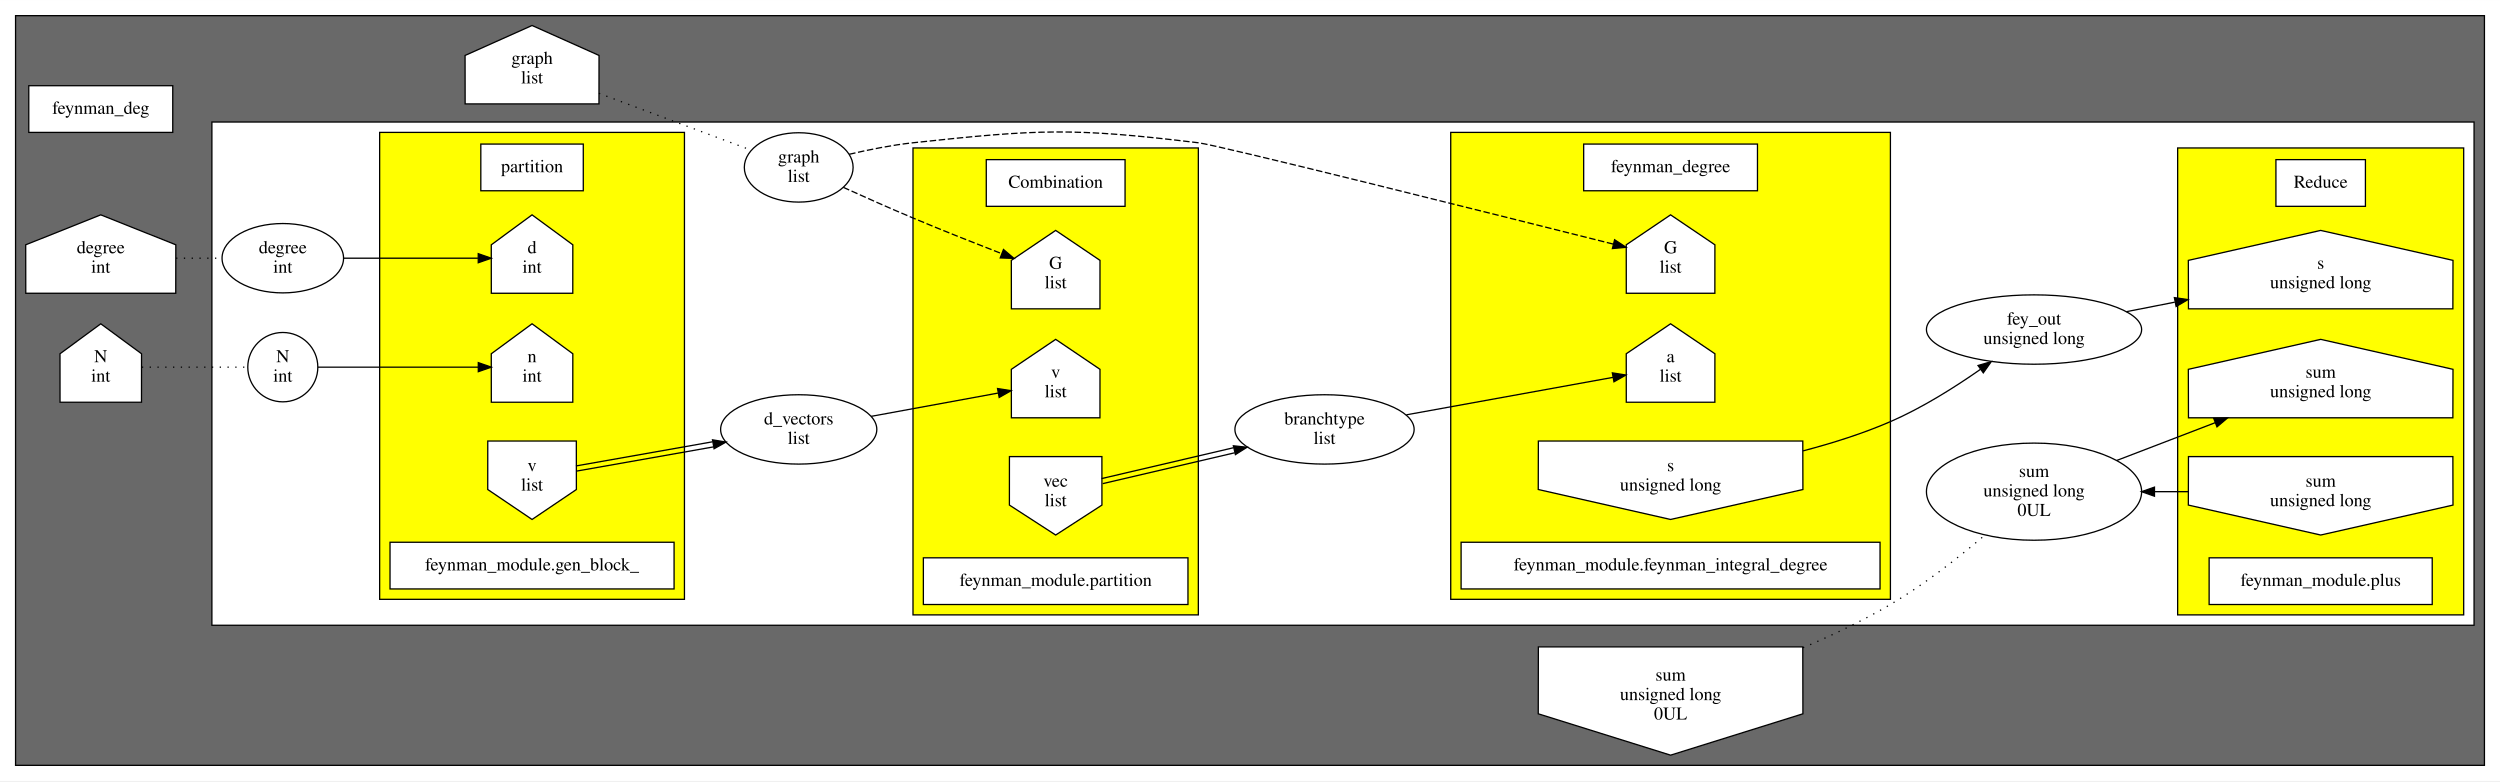
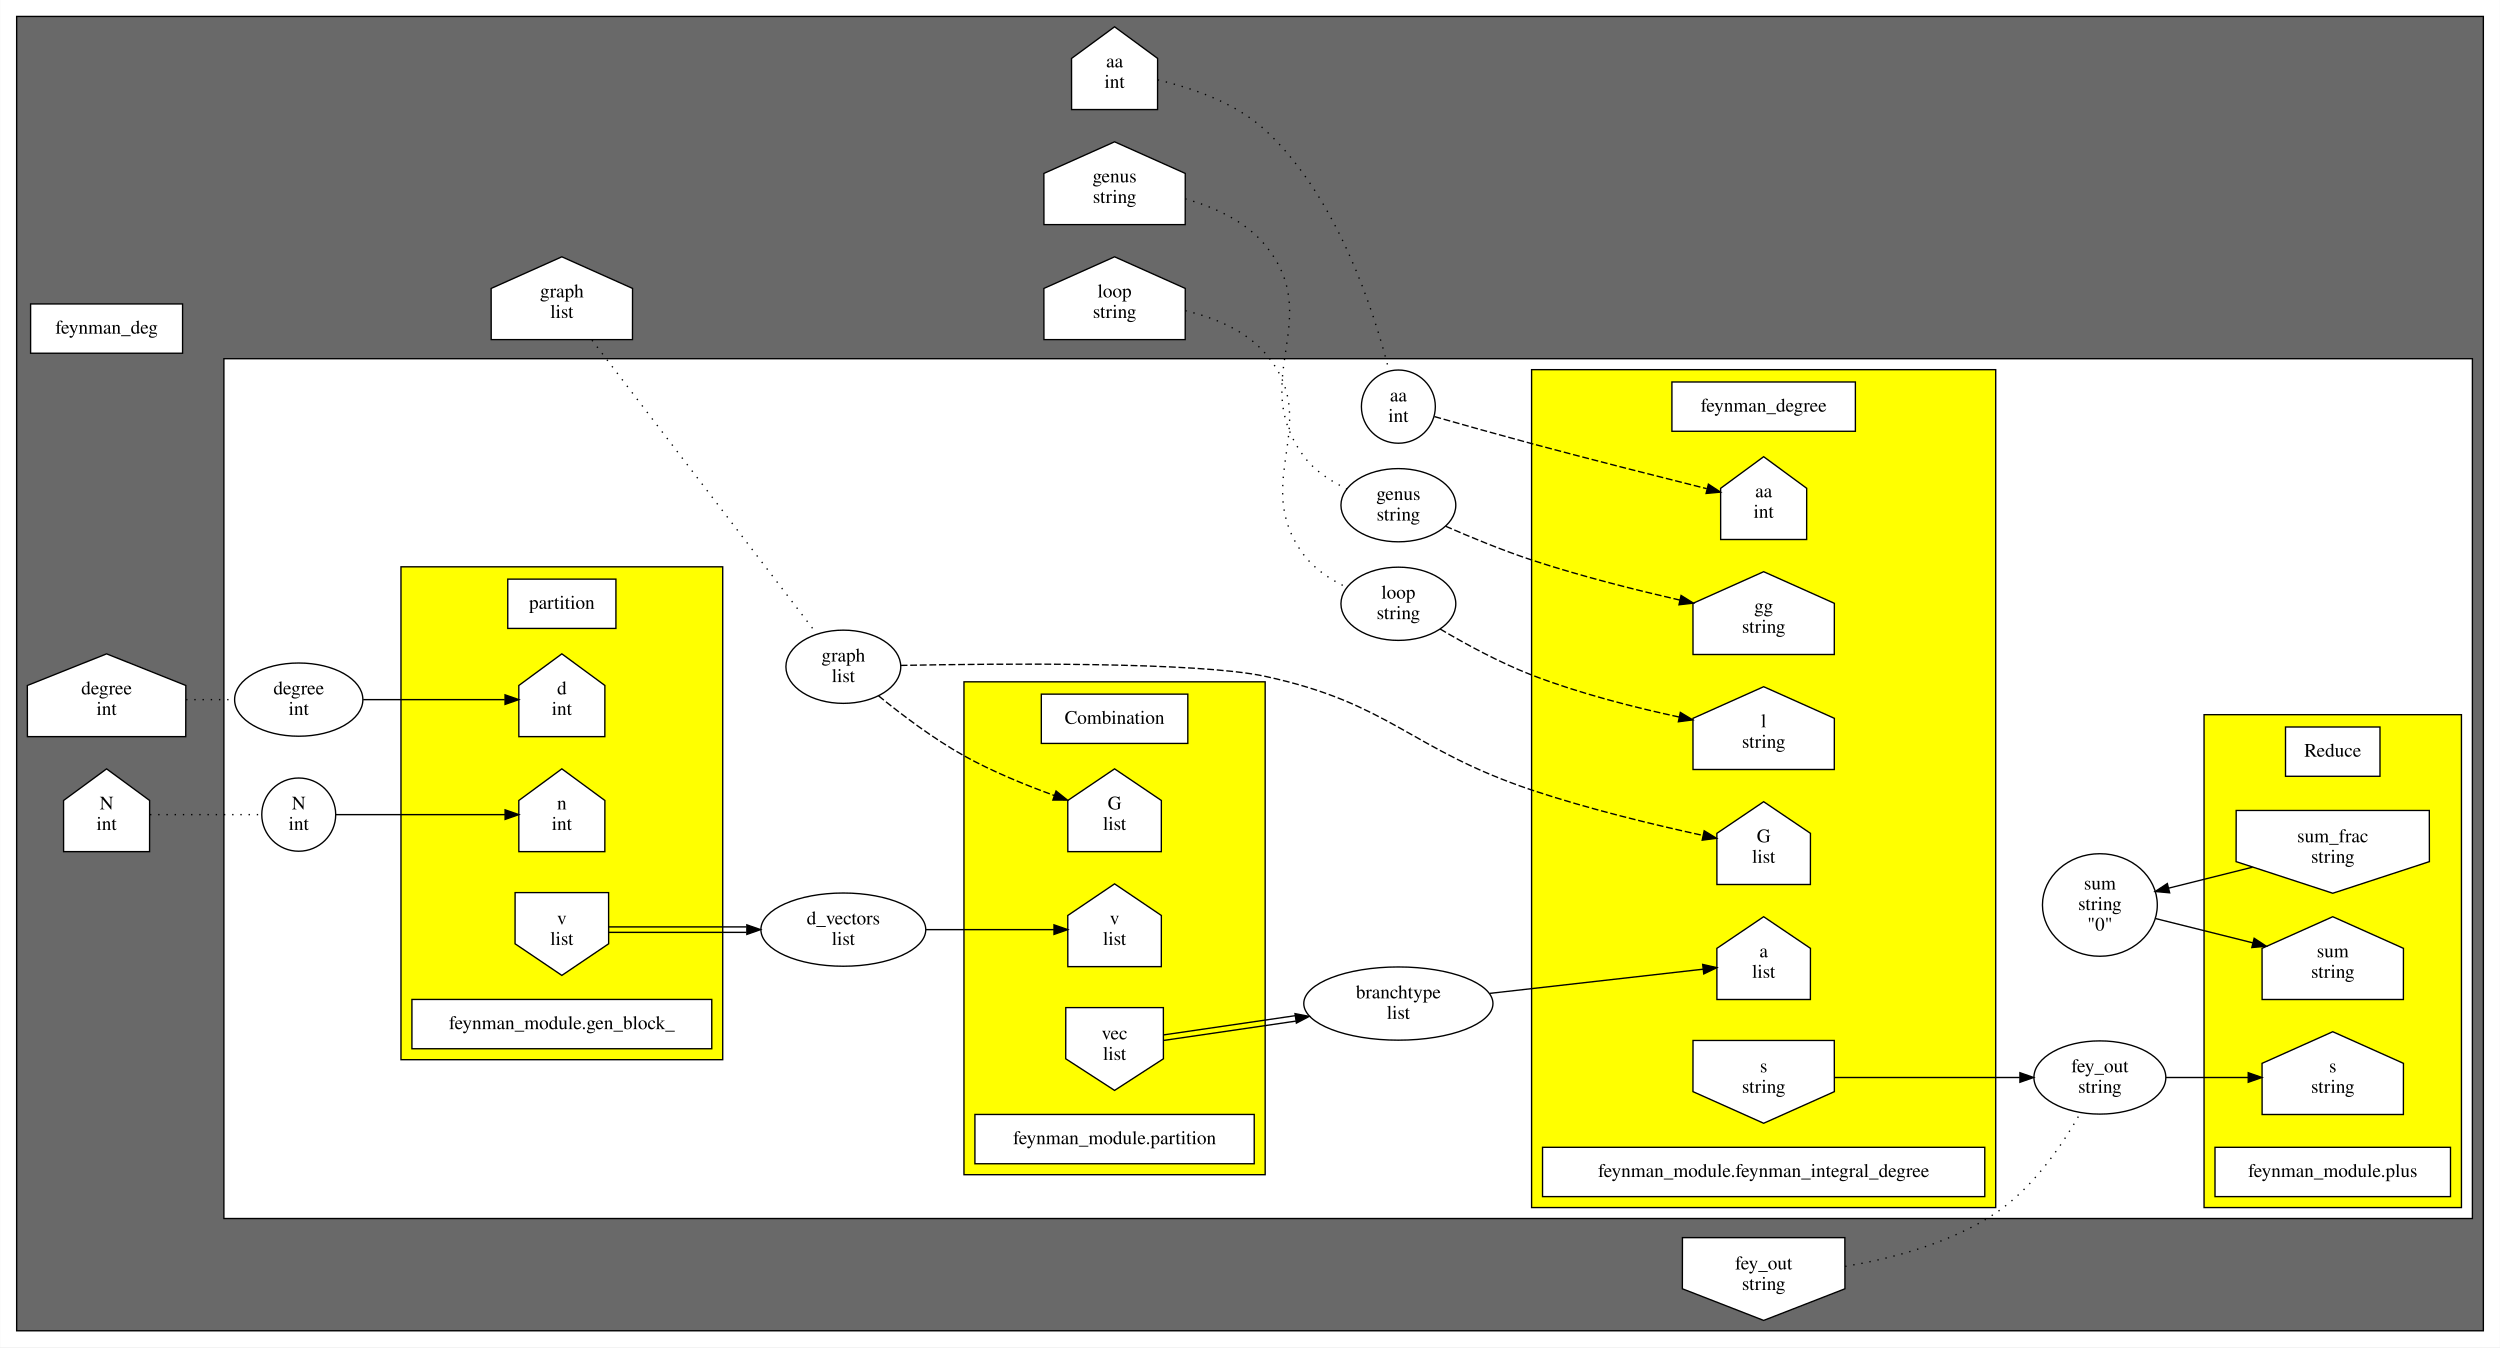
- <svg xmlns="http://www.w3.org/2000/svg" width="1927pt" height="602pt" viewBox="0.00 0.00 1927.50 602.00">
-   <g id="graph0" class="graph" transform="scale(1 1) rotate(0) translate(4 598)">
-     <polygon fill="white" stroke="transparent" points="-4,4 -4,-598 1923.5,-598 1923.5,4 -4,4" />
+ <svg xmlns="http://www.w3.org/2000/svg" width="1826pt" height="984pt" viewBox="0.00 0.00 1825.68 984.00">
+   <g id="graph0" class="graph" transform="scale(1 1) rotate(0) translate(4 980)">
+     <polygon fill="white" stroke="transparent" points="-4,4 -4,-980 1821.68,-980 1821.68,4 -4,4" />
    <g id="clust1" class="cluster">
-       <polygon fill="dimgray" stroke="black" points="8,-8 8,-586 1911.5,-586 1911.5,-8 8,-8" />
+       <polygon fill="dimgray" stroke="black" points="8,-8 8,-968 1809.68,-968 1809.68,-8 8,-8" />
    </g>
    <g id="clust2" class="cluster">
-       <polygon fill="white" stroke="black" points="159.37,-116 159.37,-504 1903.5,-504 1903.5,-116 159.37,-116" />
+       <polygon fill="white" stroke="black" points="159.37,-90 159.37,-718 1801.68,-718 1801.68,-90 159.37,-90" />
    </g>
    <g id="clust3" class="cluster">
-       <polygon fill="yellow" stroke="black" points="1674.97,-124 1674.97,-484 1895.5,-484 1895.5,-124 1674.97,-124" />
+       <polygon fill="yellow" stroke="black" points="1605.68,-98 1605.68,-458 1793.68,-458 1793.68,-98 1605.68,-98" />
    </g>
    <g id="clust4" class="cluster">
-       <polygon fill="yellow" stroke="black" points="1114.51,-136 1114.51,-496 1453.51,-496 1453.51,-136 1114.51,-136" />
+       <polygon fill="yellow" stroke="black" points="1114.51,-98 1114.51,-710 1453.51,-710 1453.51,-98 1114.51,-98" />
    </g>
    <g id="clust5" class="cluster">
-       <polygon fill="yellow" stroke="black" points="699.92,-124 699.92,-484 919.92,-484 919.92,-124 699.92,-124" />
+       <polygon fill="yellow" stroke="black" points="699.92,-122 699.92,-482 919.92,-482 919.92,-122 699.92,-122" />
    </g>
    <g id="clust6" class="cluster">
-       <polygon fill="yellow" stroke="black" points="288.71,-136 288.71,-496 523.71,-496 523.71,-136 288.71,-136" />
+       <polygon fill="yellow" stroke="black" points="288.71,-206 288.71,-566 523.71,-566 523.71,-206 288.71,-206" />
    </g>
    <g id="node1" class="node">
-       <polygon fill="white" stroke="black" points="18.19,-496 18.19,-532 129.19,-532 129.19,-496 18.19,-496" />
-       <text text-anchor="middle" x="73.69" y="-510.3" font-family="Times,serif" font-size="14.00">feynman_deg</text>
+       <polygon fill="white" stroke="black" points="18.19,-722 18.19,-758 129.19,-758 129.19,-722 18.19,-722" />
+       <text text-anchor="middle" x="73.69" y="-736.3" font-family="Times,serif" font-size="14.00">feynman_deg</text>
    </g>
    <g id="node2" class="node">
-       <polygon fill="white" stroke="black" points="131.56,-409.33 73.69,-432.43 15.81,-409.33 15.87,-371.96 131.5,-371.96 131.56,-409.33" />
-       <text text-anchor="middle" x="73.69" y="-402.8" font-family="Times,serif" font-size="14.00">degree</text>
-       <text text-anchor="middle" x="73.69" y="-387.8" font-family="Times,serif" font-size="14.00">int</text>
+       <polygon fill="white" stroke="black" points="131.56,-479.33 73.69,-502.43 15.81,-479.33 15.87,-441.96 131.5,-441.96 131.56,-479.33" />
+       <text text-anchor="middle" x="73.69" y="-472.8" font-family="Times,serif" font-size="14.00">degree</text>
+       <text text-anchor="middle" x="73.69" y="-457.8" font-family="Times,serif" font-size="14.00">int</text>
+     </g>
+     <g id="node9" class="node">
+       <ellipse fill="white" stroke="black" cx="214.04" cy="-469" rx="46.84" ry="26.74" />
+       <text text-anchor="middle" x="214.04" y="-472.8" font-family="Times,serif" font-size="14.00">degree</text>
+       <text text-anchor="middle" x="214.04" y="-457.8" font-family="Times,serif" font-size="14.00">int</text>
+     </g>
+     <g id="edge16" class="edge">
+       <path fill="none" stroke="black" stroke-dasharray="1,5" d="M131.76,-469C143.52,-469 155.76,-469 167.07,-469" />
+     </g>
+     <g id="node3" class="node">
+       <polygon fill="white" stroke="black" points="105.12,-395.33 73.69,-418.43 42.26,-395.33 42.29,-357.96 105.09,-357.96 105.12,-395.33" />
+       <text text-anchor="middle" x="73.69" y="-388.8" font-family="Times,serif" font-size="14.00">N</text>
+       <text text-anchor="middle" x="73.69" y="-373.8" font-family="Times,serif" font-size="14.00">int</text>
+     </g>
+     <g id="node10" class="node">
+       <ellipse fill="white" stroke="black" cx="214.04" cy="-385" rx="27" ry="26.74" />
+       <text text-anchor="middle" x="214.04" y="-388.8" font-family="Times,serif" font-size="14.00">N</text>
+       <text text-anchor="middle" x="214.04" y="-373.8" font-family="Times,serif" font-size="14.00">int</text>
+     </g>
+     <g id="edge17" class="edge">
+       <path fill="none" stroke="black" stroke-dasharray="1,5" d="M105.39,-385C129.75,-385 163.45,-385 186.62,-385" />
+     </g>
+     <g id="node4" class="node">
+       <polygon fill="white" stroke="black" points="457.85,-769.33 406.21,-792.43 354.57,-769.33 354.62,-731.96 457.8,-731.96 457.85,-769.33" />
+       <text text-anchor="middle" x="406.21" y="-762.8" font-family="Times,serif" font-size="14.00">graph</text>
+       <text text-anchor="middle" x="406.21" y="-747.8" font-family="Times,serif" font-size="14.00">list</text>
+     </g>
+     <g id="node16" class="node">
+       <ellipse fill="white" stroke="black" cx="611.81" cy="-493" rx="41.94" ry="26.74" />
+       <text text-anchor="middle" x="611.81" y="-496.8" font-family="Times,serif" font-size="14.00">graph</text>
+       <text text-anchor="middle" x="611.81" y="-481.8" font-family="Times,serif" font-size="14.00">list</text>
+     </g>
+     <g id="edge18" class="edge">
+       <path fill="none" stroke="black" stroke-dasharray="1,5" d="M428.23,-731.54C468.16,-679.37 554.37,-566.75 592.28,-517.21" />
+     </g>
+     <g id="node5" class="node">
+       <polygon fill="white" stroke="black" points="841.35,-937.33 809.92,-960.43 778.49,-937.33 778.52,-899.96 841.32,-899.96 841.35,-937.33" />
+       <text text-anchor="middle" x="809.92" y="-930.8" font-family="Times,serif" font-size="14.00">aa</text>
+       <text text-anchor="middle" x="809.92" y="-915.8" font-family="Times,serif" font-size="14.00">int</text>
+     </g>
+     <g id="node15" class="node">
+       <ellipse fill="white" stroke="black" cx="1017.21" cy="-683" rx="27" ry="26.74" />
+       <text text-anchor="middle" x="1017.21" y="-686.8" font-family="Times,serif" font-size="14.00">aa</text>
+       <text text-anchor="middle" x="1017.21" y="-671.8" font-family="Times,serif" font-size="14.00">int</text>
+     </g>
+     <g id="edge19" class="edge">
+       <path fill="none" stroke="black" stroke-dasharray="1,5" d="M841.48,-921.66C865.35,-916.09 898.04,-905.25 919.92,-885 972.95,-835.91 999.75,-751.52 1010.45,-709.04" />
    </g>
    <g id="node6" class="node">
-       <ellipse fill="white" stroke="black" cx="214.04" cy="-399" rx="46.84" ry="26.74" />
-       <text text-anchor="middle" x="214.04" y="-402.8" font-family="Times,serif" font-size="14.00">degree</text>
-       <text text-anchor="middle" x="214.04" y="-387.8" font-family="Times,serif" font-size="14.00">int</text>
+       <polygon fill="white" stroke="black" points="861.55,-853.33 809.92,-876.43 758.28,-853.33 758.33,-815.96 861.51,-815.96 861.55,-853.33" />
+       <text text-anchor="middle" x="809.92" y="-846.8" font-family="Times,serif" font-size="14.00">genus</text>
+       <text text-anchor="middle" x="809.92" y="-831.8" font-family="Times,serif" font-size="14.00">string</text>
+     </g>
+     <g id="node17" class="node">
+       <ellipse fill="white" stroke="black" cx="1017.21" cy="-611" rx="41.94" ry="26.74" />
+       <text text-anchor="middle" x="1017.21" y="-614.8" font-family="Times,serif" font-size="14.00">genus</text>
+       <text text-anchor="middle" x="1017.21" y="-599.8" font-family="Times,serif" font-size="14.00">string</text>
+     </g>
+     <g id="edge20" class="edge">
+       <path fill="none" stroke="black" stroke-dasharray="1,5" d="M861.56,-834.77C882.56,-828.81 905.37,-818.58 919.92,-801 964.28,-747.41 906.78,-703.1 947.92,-647 955.77,-636.3 967.76,-628.49 979.51,-622.94" />
+     </g>
+     <g id="node7" class="node">
+       <polygon fill="white" stroke="black" points="861.55,-769.33 809.92,-792.43 758.28,-769.33 758.33,-731.96 861.51,-731.96 861.55,-769.33" />
+       <text text-anchor="middle" x="809.92" y="-762.8" font-family="Times,serif" font-size="14.00">loop</text>
+       <text text-anchor="middle" x="809.92" y="-747.8" font-family="Times,serif" font-size="14.00">string</text>
+     </g>
+     <g id="node18" class="node">
+       <ellipse fill="white" stroke="black" cx="1017.21" cy="-539" rx="41.94" ry="26.74" />
+       <text text-anchor="middle" x="1017.21" y="-542.8" font-family="Times,serif" font-size="14.00">loop</text>
+       <text text-anchor="middle" x="1017.21" y="-527.8" font-family="Times,serif" font-size="14.00">string</text>
+     </g>
+     <g id="edge21" class="edge">
+       <path fill="none" stroke="black" stroke-dasharray="1,5" d="M861.64,-753.08C882.53,-748.08 905.23,-738.89 919.92,-722 963.57,-671.82 908.36,-628.47 947.92,-575 955.81,-564.33 967.81,-556.53 979.57,-550.98" />
+     </g>
+     <g id="node8" class="node">
+       <polygon fill="white" stroke="black" points="1224.64,-38.67 1284.01,-15.57 1343.38,-38.67 1343.32,-76.04 1224.7,-76.04 1224.64,-38.67" />
+       <text text-anchor="middle" x="1284.01" y="-52.8" font-family="Times,serif" font-size="14.00">fey_out</text>
+       <text text-anchor="middle" x="1284.01" y="-37.8" font-family="Times,serif" font-size="14.00">string</text>
+     </g>
+     <g id="node13" class="node">
+       <ellipse fill="white" stroke="black" cx="1529.59" cy="-193" rx="48.17" ry="26.74" />
+       <text text-anchor="middle" x="1529.59" y="-196.8" font-family="Times,serif" font-size="14.00">fey_out</text>
+       <text text-anchor="middle" x="1529.59" y="-181.8" font-family="Times,serif" font-size="14.00">string</text>
+     </g>
+     <g id="edge22" class="edge">
+       <path fill="none" stroke="black" stroke-dasharray="1,5" d="M1343.54,-55.02C1377.89,-60.79 1420.84,-72.05 1453.51,-94 1481.09,-112.52 1502.66,-144.59 1515.47,-167.2" />
+     </g>
+     <g id="node38" class="node">
+       <polygon fill="white" stroke="black" points="437.64,-479.33 406.21,-502.43 374.78,-479.33 374.81,-441.96 437.61,-441.96 437.64,-479.33" />
+       <text text-anchor="middle" x="406.21" y="-472.8" font-family="Times,serif" font-size="14.00">d</text>
+       <text text-anchor="middle" x="406.21" y="-457.8" font-family="Times,serif" font-size="14.00">int</text>
+     </g>
+     <g id="edge14" class="edge">
+       <path fill="none" stroke="black" d="M261.08,-469C292.64,-469 334.13,-469 364.49,-469" />
+       <polygon fill="black" stroke="black" points="364.73,-472.5 374.73,-469 364.73,-465.5 364.73,-472.5" />
+     </g>
+     <g id="node39" class="node">
+       <polygon fill="white" stroke="black" points="437.64,-395.33 406.21,-418.43 374.78,-395.33 374.81,-357.96 437.61,-357.96 437.64,-395.33" />
+       <text text-anchor="middle" x="406.21" y="-388.8" font-family="Times,serif" font-size="14.00">n</text>
+       <text text-anchor="middle" x="406.21" y="-373.8" font-family="Times,serif" font-size="14.00">int</text>
+     </g>
+     <g id="edge15" class="edge">
+       <path fill="none" stroke="black" d="M241.08,-385C272.98,-385 327.35,-385 364.72,-385" />
+       <polygon fill="black" stroke="black" points="364.77,-388.5 374.77,-385 364.77,-381.5 364.77,-388.5" />
+     </g>
+     <g id="node11" class="node">
+       <ellipse fill="white" stroke="black" cx="1017.21" cy="-247" rx="69.09" ry="26.74" />
+       <text text-anchor="middle" x="1017.21" y="-250.8" font-family="Times,serif" font-size="14.00">branchtype</text>
+       <text text-anchor="middle" x="1017.21" y="-235.8" font-family="Times,serif" font-size="14.00">list</text>
+     </g>
+     <g id="node25" class="node">
+       <polygon fill="white" stroke="black" points="1318.19,-287.33 1284.01,-310.43 1249.84,-287.33 1249.87,-249.96 1318.15,-249.96 1318.19,-287.33" />
+       <text text-anchor="middle" x="1284.01" y="-280.8" font-family="Times,serif" font-size="14.00">a</text>
+       <text text-anchor="middle" x="1284.01" y="-265.8" font-family="Times,serif" font-size="14.00">list</text>
+     </g>
+     <g id="edge7" class="edge">
+       <path fill="none" stroke="black" d="M1084.01,-254.45C1132.69,-259.97 1197.61,-267.32 1239.85,-272.11" />
+       <polygon fill="black" stroke="black" points="1239.48,-275.59 1249.81,-273.24 1240.27,-268.64 1239.48,-275.59" />
+     </g>
+     <g id="node12" class="node">
+       <ellipse fill="white" stroke="black" cx="1529.59" cy="-319" rx="41.94" ry="37.45" />
+       <text text-anchor="middle" x="1529.59" y="-330.3" font-family="Times,serif" font-size="14.00">sum</text>
+       <text text-anchor="middle" x="1529.59" y="-315.3" font-family="Times,serif" font-size="14.00">string</text>
+       <text text-anchor="middle" x="1529.59" y="-300.3" font-family="Times,serif" font-size="14.00">"0"</text>
+     </g>
+     <g id="node21" class="node">
+       <polygon fill="white" stroke="black" points="1751.31,-287.33 1699.68,-310.43 1648.04,-287.33 1648.09,-249.96 1751.27,-249.96 1751.31,-287.33" />
+       <text text-anchor="middle" x="1699.68" y="-280.8" font-family="Times,serif" font-size="14.00">sum</text>
+       <text text-anchor="middle" x="1699.68" y="-265.8" font-family="Times,serif" font-size="14.00">string</text>
+     </g>
+     <g id="edge2" class="edge">
+       <path fill="none" stroke="black" d="M1570,-309.15C1591.23,-303.85 1617.81,-297.21 1641.29,-291.34" />
+       <polygon fill="black" stroke="black" points="1642.28,-294.7 1651.14,-288.88 1640.58,-287.91 1642.28,-294.7" />
+     </g>
+     <g id="node20" class="node">
+       <polygon fill="white" stroke="black" points="1751.31,-203.33 1699.68,-226.43 1648.04,-203.33 1648.09,-165.96 1751.27,-165.96 1751.31,-203.33" />
+       <text text-anchor="middle" x="1699.68" y="-196.8" font-family="Times,serif" font-size="14.00">s</text>
+       <text text-anchor="middle" x="1699.68" y="-181.8" font-family="Times,serif" font-size="14.00">string</text>
+     </g>
+     <g id="edge3" class="edge">
+       <path fill="none" stroke="black" d="M1577.86,-193C1596.47,-193 1618.07,-193 1637.81,-193" />
+       <polygon fill="black" stroke="black" points="1637.95,-196.5 1647.95,-193 1637.95,-189.5 1637.95,-196.5" />
+     </g>
+     <g id="node14" class="node">
+       <ellipse fill="white" stroke="black" cx="611.81" cy="-301" rx="60.21" ry="26.74" />
+       <text text-anchor="middle" x="611.81" y="-304.8" font-family="Times,serif" font-size="14.00">d_vectors</text>
+       <text text-anchor="middle" x="611.81" y="-289.8" font-family="Times,serif" font-size="14.00">list</text>
+     </g>
+     <g id="node33" class="node">
+       <polygon fill="white" stroke="black" points="844.09,-311.33 809.92,-334.43 775.74,-311.33 775.78,-273.96 844.06,-273.96 844.09,-311.33" />
+       <text text-anchor="middle" x="809.92" y="-304.8" font-family="Times,serif" font-size="14.00">v</text>
+       <text text-anchor="middle" x="809.92" y="-289.8" font-family="Times,serif" font-size="14.00">list</text>
+     </g>
+     <g id="edge12" class="edge">
+       <path fill="none" stroke="black" d="M672.18,-301C702.27,-301 738.15,-301 765.6,-301" />
+       <polygon fill="black" stroke="black" points="765.68,-304.5 775.68,-301 765.68,-297.5 765.68,-304.5" />
+     </g>
+     <g id="node29" class="node">
+       <polygon fill="white" stroke="black" points="1315.44,-623.33 1284.01,-646.43 1252.58,-623.33 1252.61,-585.96 1315.41,-585.96 1315.44,-623.33" />
+       <text text-anchor="middle" x="1284.01" y="-616.8" font-family="Times,serif" font-size="14.00">aa</text>
+       <text text-anchor="middle" x="1284.01" y="-601.8" font-family="Times,serif" font-size="14.00">int</text>
+     </g>
+     <g id="edge5" class="edge">
+       <path fill="none" stroke="black" stroke-dasharray="5,2" d="M1043.51,-675.73C1062.91,-670.2 1090.36,-662.47 1114.51,-656 1158.12,-644.32 1208.27,-631.62 1242.45,-623.07" />
+       <polygon fill="black" stroke="black" points="1243.66,-626.37 1252.52,-620.55 1241.97,-619.58 1243.66,-626.37" />
+     </g>
+     <g id="node27" class="node">
+       <polygon fill="white" stroke="black" points="1318.19,-371.33 1284.01,-394.43 1249.84,-371.33 1249.87,-333.96 1318.15,-333.96 1318.19,-371.33" />
+       <text text-anchor="middle" x="1284.01" y="-364.8" font-family="Times,serif" font-size="14.00">G</text>
+       <text text-anchor="middle" x="1284.01" y="-349.8" font-family="Times,serif" font-size="14.00">list</text>
+     </g>
+     <g id="edge9" class="edge">
+       <path fill="none" stroke="black" stroke-dasharray="5,2" d="M653.65,-493.98C725.22,-495.38 870.4,-496.71 919.92,-486 1011.82,-466.13 1025.37,-432.91 1114.51,-403 1156.22,-389.01 1205.12,-377.32 1239.46,-369.86" />
+       <polygon fill="black" stroke="black" points="1240.59,-373.2 1249.63,-367.68 1239.12,-366.35 1240.59,-373.2" />
+     </g>
+     <g id="node34" class="node">
+       <polygon fill="white" stroke="black" points="844.09,-395.33 809.92,-418.43 775.74,-395.33 775.78,-357.96 844.06,-357.96 844.09,-395.33" />
+       <text text-anchor="middle" x="809.92" y="-388.8" font-family="Times,serif" font-size="14.00">G</text>
+       <text text-anchor="middle" x="809.92" y="-373.8" font-family="Times,serif" font-size="14.00">list</text>
+     </g>
+     <g id="edge11" class="edge">
+       <path fill="none" stroke="black" stroke-dasharray="5,2" d="M637.51,-471.78C654.32,-458.06 677.5,-440.49 699.92,-428 720.78,-416.37 745.43,-406.37 766.01,-398.94" />
+       <polygon fill="black" stroke="black" points="767.19,-402.24 775.45,-395.61 764.86,-395.64 767.19,-402.24" />
+     </g>
+     <g id="node28" class="node">
+       <polygon fill="white" stroke="black" points="1335.65,-539.33 1284.01,-562.43 1232.38,-539.33 1232.42,-501.96 1335.6,-501.96 1335.65,-539.33" />
+       <text text-anchor="middle" x="1284.01" y="-532.8" font-family="Times,serif" font-size="14.00">gg</text>
+       <text text-anchor="middle" x="1284.01" y="-517.8" font-family="Times,serif" font-size="14.00">string</text>
+     </g>
+     <g id="edge8" class="edge">
+       <path fill="none" stroke="black" stroke-dasharray="5,2" d="M1051.62,-595.68C1069.94,-587.64 1093.2,-578.04 1114.51,-571 1149.92,-559.3 1190.46,-549.1 1222.89,-541.69" />
+       <polygon fill="black" stroke="black" points="1223.7,-545.09 1232.69,-539.47 1222.16,-538.26 1223.7,-545.09" />
+     </g>
+     <g id="node26" class="node">
+       <polygon fill="white" stroke="black" points="1335.65,-455.33 1284.01,-478.43 1232.38,-455.33 1232.42,-417.96 1335.6,-417.96 1335.65,-455.33" />
+       <text text-anchor="middle" x="1284.01" y="-448.8" font-family="Times,serif" font-size="14.00">l</text>
+       <text text-anchor="middle" x="1284.01" y="-433.8" font-family="Times,serif" font-size="14.00">string</text>
+     </g>
+     <g id="edge6" class="edge">
+       <path fill="none" stroke="black" stroke-dasharray="5,2" d="M1047.65,-520.6C1066.25,-509.6 1091.13,-496.06 1114.51,-487 1149.29,-473.52 1189.8,-463.26 1222.38,-456.26" />
+       <polygon fill="black" stroke="black" points="1223.16,-459.67 1232.22,-454.19 1221.72,-452.82 1223.16,-459.67" />
+     </g>
+     <g id="node19" class="node">
+       <polygon fill="white" stroke="black" points="1665.18,-413 1665.18,-449 1734.18,-449 1734.18,-413 1665.18,-413" />
+       <text text-anchor="middle" x="1699.68" y="-427.3" font-family="Times,serif" font-size="14.00">Reduce</text>
+     </g>
+     <g id="node22" class="node">
+       <polygon fill="white" stroke="black" points="1629.08,-350.67 1699.68,-327.57 1770.27,-350.67 1770.21,-388.04 1629.15,-388.04 1629.08,-350.67" />
+       <text text-anchor="middle" x="1699.68" y="-364.8" font-family="Times,serif" font-size="14.00">sum_frac</text>
+       <text text-anchor="middle" x="1699.68" y="-349.8" font-family="Times,serif" font-size="14.00">string</text>
+     </g>
+     <g id="edge1" class="edge">
+       <path fill="none" stroke="black" d="M1641.04,-346.6C1621.1,-341.62 1598.95,-336.08 1579.75,-331.28" />
+       <polygon fill="black" stroke="black" points="1580.55,-327.88 1570,-328.85 1578.86,-334.67 1580.55,-327.88" />
+     </g>
+     <g id="node23" class="node">
+       <polygon fill="white" stroke="black" points="1785.68,-142 1613.68,-142 1613.68,-106 1785.68,-106 1785.68,-142" />
+       <text text-anchor="middle" x="1699.68" y="-120.3" font-family="Times,serif" font-size="14.00">feynman_module.plus</text>
+     </g>
+     <g id="node24" class="node">
+       <polygon fill="white" stroke="black" points="1217.01,-665 1217.01,-701 1351.01,-701 1351.01,-665 1217.01,-665" />
+       <text text-anchor="middle" x="1284.01" y="-679.3" font-family="Times,serif" font-size="14.00">feynman_degree</text>
+     </g>
+     <g id="node30" class="node">
+       <polygon fill="white" stroke="black" points="1232.38,-182.67 1284.01,-159.57 1335.65,-182.67 1335.6,-220.04 1232.42,-220.04 1232.38,-182.67" />
+       <text text-anchor="middle" x="1284.01" y="-196.8" font-family="Times,serif" font-size="14.00">s</text>
+       <text text-anchor="middle" x="1284.01" y="-181.8" font-family="Times,serif" font-size="14.00">string</text>
+     </g>
+     <g id="edge4" class="edge">
+       <path fill="none" stroke="black" d="M1335.78,-193C1375.24,-193 1429.99,-193 1471.07,-193" />
+       <polygon fill="black" stroke="black" points="1471.2,-196.5 1481.2,-193 1471.2,-189.5 1471.2,-196.5" />
+     </g>
+     <g id="node31" class="node">
+       <polygon fill="white" stroke="black" points="1445.51,-142 1122.51,-142 1122.51,-106 1445.51,-106 1445.51,-142" />
+       <text text-anchor="middle" x="1284.01" y="-120.3" font-family="Times,serif" font-size="14.00">feynman_module.feynman_integral_degree</text>
+     </g>
+     <g id="node32" class="node">
+       <polygon fill="white" stroke="black" points="756.42,-437 756.42,-473 863.42,-473 863.42,-437 756.42,-437" />
+       <text text-anchor="middle" x="809.92" y="-451.3" font-family="Times,serif" font-size="14.00">Combination</text>
+     </g>
+     <g id="node35" class="node">
+       <polygon fill="white" stroke="black" points="774.25,-206.67 809.92,-183.57 845.59,-206.67 845.56,-244.04 774.28,-244.04 774.25,-206.67" />
+       <text text-anchor="middle" x="809.92" y="-220.8" font-family="Times,serif" font-size="14.00">vec</text>
+       <text text-anchor="middle" x="809.92" y="-205.8" font-family="Times,serif" font-size="14.00">list</text>
+     </g>
+     <g id="edge10" class="edge">
+       <path fill="none" stroke="black" d="M846.03,-220.11C872.37,-223.96 909.48,-229.38 942.35,-234.19" />
+       <path fill="none" stroke="transparent" d="M845.74,-222.09C872.08,-225.94 909.19,-231.36 942.07,-236.16" />
+       <path fill="none" stroke="black" d="M845.46,-224.07C871.79,-227.92 908.9,-233.34 941.78,-238.14" />
+       <polygon fill="black" stroke="black" points="941.71,-239.65 952.12,-237.63 942.73,-232.72 941.71,-239.65" />
+     </g>
+     <g id="node36" class="node">
+       <polygon fill="white" stroke="black" points="911.92,-166 707.92,-166 707.92,-130 911.92,-130 911.92,-166" />
+       <text text-anchor="middle" x="809.92" y="-144.3" font-family="Times,serif" font-size="14.00">feynman_module.partition</text>
+     </g>
+     <g id="node37" class="node">
+       <polygon fill="white" stroke="black" points="366.71,-521 366.71,-557 445.71,-557 445.71,-521 366.71,-521" />
+       <text text-anchor="middle" x="406.21" y="-535.3" font-family="Times,serif" font-size="14.00">partition</text>
+     </g>
+     <g id="node40" class="node">
+       <polygon fill="white" stroke="black" points="372.04,-290.67 406.21,-267.57 440.39,-290.67 440.35,-328.04 372.07,-328.04 372.04,-290.67" />
+       <text text-anchor="middle" x="406.21" y="-304.8" font-family="Times,serif" font-size="14.00">v</text>
+       <text text-anchor="middle" x="406.21" y="-289.8" font-family="Times,serif" font-size="14.00">list</text>
    </g>
    <g id="edge13" class="edge">
-       <path fill="none" stroke="black" stroke-dasharray="1,5" d="M131.76,-399C143.52,-399 155.76,-399 167.07,-399" />
-     </g>
-     <g id="node3" class="node">
-       <polygon fill="white" stroke="black" points="105.12,-325.33 73.69,-348.43 42.26,-325.33 42.29,-287.96 105.09,-287.96 105.12,-325.33" />
-       <text text-anchor="middle" x="73.69" y="-318.8" font-family="Times,serif" font-size="14.00">N</text>
-       <text text-anchor="middle" x="73.69" y="-303.8" font-family="Times,serif" font-size="14.00">int</text>
-     </g>
-     <g id="node7" class="node">
-       <ellipse fill="white" stroke="black" cx="214.04" cy="-315" rx="27" ry="26.74" />
-       <text text-anchor="middle" x="214.04" y="-318.8" font-family="Times,serif" font-size="14.00">N</text>
-       <text text-anchor="middle" x="214.04" y="-303.8" font-family="Times,serif" font-size="14.00">int</text>
-     </g>
-     <g id="edge14" class="edge">
-       <path fill="none" stroke="black" stroke-dasharray="1,5" d="M105.39,-315C129.75,-315 163.45,-315 186.62,-315" />
-     </g>
-     <g id="node4" class="node">
-       <polygon fill="white" stroke="black" points="457.85,-555.33 406.21,-578.43 354.57,-555.33 354.62,-517.96 457.8,-517.96 457.85,-555.33" />
-       <text text-anchor="middle" x="406.21" y="-548.8" font-family="Times,serif" font-size="14.00">graph</text>
-       <text text-anchor="middle" x="406.21" y="-533.8" font-family="Times,serif" font-size="14.00">list</text>
-     </g>
-     <g id="node12" class="node">
-       <ellipse fill="white" stroke="black" cx="611.81" cy="-469" rx="41.94" ry="26.74" />
-       <text text-anchor="middle" x="611.81" y="-472.8" font-family="Times,serif" font-size="14.00">graph</text>
-       <text text-anchor="middle" x="611.81" y="-457.8" font-family="Times,serif" font-size="14.00">list</text>
-     </g>
-     <g id="edge15" class="edge">
-       <path fill="none" stroke="black" stroke-dasharray="1,5" d="M457.8,-526.12C494.31,-512.49 542.7,-494.42 575.2,-482.29" />
-     </g>
-     <g id="node5" class="node">
-       <polygon fill="white" stroke="black" points="1181.99,-47.74 1284.01,-15.85 1386.04,-47.74 1385.94,-99.33 1182.08,-99.33 1181.99,-47.74" />
-       <text text-anchor="middle" x="1284.01" y="-73.3" font-family="Times,serif" font-size="14.00">sum</text>
-       <text text-anchor="middle" x="1284.01" y="-58.3" font-family="Times,serif" font-size="14.00">unsigned long</text>
-       <text text-anchor="middle" x="1284.01" y="-43.3" font-family="Times,serif" font-size="14.00">0UL</text>
-     </g>
-     <g id="node9" class="node">
-       <ellipse fill="white" stroke="black" cx="1564.24" cy="-219" rx="82.96" ry="37.45" />
-       <text text-anchor="middle" x="1564.24" y="-230.3" font-family="Times,serif" font-size="14.00">sum</text>
-       <text text-anchor="middle" x="1564.24" y="-215.3" font-family="Times,serif" font-size="14.00">unsigned long</text>
-       <text text-anchor="middle" x="1564.24" y="-200.3" font-family="Times,serif" font-size="14.00">0UL</text>
-     </g>
-     <g id="edge16" class="edge">
-       <path fill="none" stroke="black" stroke-dasharray="1,5" d="M1386.12,-98.66C1408.87,-108.36 1432.49,-119.63 1453.51,-132 1479.28,-147.17 1505.62,-167.85 1526.03,-185.24" />
-     </g>
-     <g id="node29" class="node">
-       <polygon fill="white" stroke="black" points="437.64,-409.33 406.21,-432.43 374.78,-409.33 374.81,-371.96 437.61,-371.96 437.64,-409.33" />
-       <text text-anchor="middle" x="406.21" y="-402.8" font-family="Times,serif" font-size="14.00">d</text>
-       <text text-anchor="middle" x="406.21" y="-387.8" font-family="Times,serif" font-size="14.00">int</text>
-     </g>
-     <g id="edge11" class="edge">
-       <path fill="none" stroke="black" d="M261.08,-399C292.64,-399 334.13,-399 364.49,-399" />
-       <polygon fill="black" stroke="black" points="364.73,-402.5 374.73,-399 364.73,-395.5 364.73,-402.5" />
-     </g>
-     <g id="node30" class="node">
-       <polygon fill="white" stroke="black" points="437.64,-325.33 406.21,-348.43 374.78,-325.33 374.81,-287.96 437.61,-287.96 437.64,-325.33" />
-       <text text-anchor="middle" x="406.21" y="-318.8" font-family="Times,serif" font-size="14.00">n</text>
-       <text text-anchor="middle" x="406.21" y="-303.8" font-family="Times,serif" font-size="14.00">int</text>
-     </g>
-     <g id="edge12" class="edge">
-       <path fill="none" stroke="black" d="M241.08,-315C272.98,-315 327.35,-315 364.72,-315" />
-       <polygon fill="black" stroke="black" points="364.77,-318.5 374.77,-315 364.77,-311.5 364.77,-318.5" />
-     </g>
-     <g id="node8" class="node">
-       <ellipse fill="white" stroke="black" cx="1017.21" cy="-267" rx="69.09" ry="26.74" />
-       <text text-anchor="middle" x="1017.21" y="-270.8" font-family="Times,serif" font-size="14.00">branchtype</text>
-       <text text-anchor="middle" x="1017.21" y="-255.8" font-family="Times,serif" font-size="14.00">list</text>
-     </g>
-     <g id="node19" class="node">
-       <polygon fill="white" stroke="black" points="1318.19,-325.33 1284.01,-348.43 1249.84,-325.33 1249.87,-287.96 1318.15,-287.96 1318.19,-325.33" />
-       <text text-anchor="middle" x="1284.01" y="-318.8" font-family="Times,serif" font-size="14.00">a</text>
-       <text text-anchor="middle" x="1284.01" y="-303.8" font-family="Times,serif" font-size="14.00">list</text>
-     </g>
-     <g id="edge5" class="edge">
-       <path fill="none" stroke="black" d="M1080.3,-278.25C1129.26,-287.13 1196.3,-299.28 1239.64,-307.14" />
-       <polygon fill="black" stroke="black" points="1239.12,-310.6 1249.58,-308.94 1240.37,-303.71 1239.12,-310.6" />
-     </g>
-     <g id="node15" class="node">
-       <polygon fill="white" stroke="black" points="1887.26,-313.33 1785.24,-336.43 1683.21,-313.33 1683.31,-275.96 1887.16,-275.96 1887.26,-313.33" />
-       <text text-anchor="middle" x="1785.24" y="-306.8" font-family="Times,serif" font-size="14.00">sum</text>
-       <text text-anchor="middle" x="1785.24" y="-291.8" font-family="Times,serif" font-size="14.00">unsigned long</text>
-     </g>
-     <g id="edge2" class="edge">
-       <path fill="none" stroke="black" d="M1628,-243.07C1651.64,-252.14 1678.87,-262.59 1703.91,-272.19" />
-       <polygon fill="black" stroke="black" points="1702.79,-275.51 1713.38,-275.82 1705.3,-268.97 1702.79,-275.51" />
-     </g>
-     <g id="node10" class="node">
-       <ellipse fill="white" stroke="black" cx="1564.24" cy="-344" rx="82.96" ry="26.74" />
-       <text text-anchor="middle" x="1564.24" y="-347.8" font-family="Times,serif" font-size="14.00">fey_out</text>
-       <text text-anchor="middle" x="1564.24" y="-332.8" font-family="Times,serif" font-size="14.00">unsigned long</text>
-     </g>
-     <g id="node14" class="node">
-       <polygon fill="white" stroke="black" points="1887.26,-397.33 1785.24,-420.43 1683.21,-397.33 1683.31,-359.96 1887.16,-359.96 1887.26,-397.33" />
-       <text text-anchor="middle" x="1785.24" y="-390.8" font-family="Times,serif" font-size="14.00">s</text>
-       <text text-anchor="middle" x="1785.24" y="-375.8" font-family="Times,serif" font-size="14.00">unsigned long</text>
-     </g>
-     <g id="edge3" class="edge">
-       <path fill="none" stroke="black" d="M1635.44,-357.78C1647.38,-360.13 1660.05,-362.61 1672.75,-365.11" />
-       <polygon fill="black" stroke="black" points="1672.44,-368.62 1682.93,-367.11 1673.79,-361.75 1672.44,-368.62" />
-     </g>
-     <g id="node11" class="node">
-       <ellipse fill="white" stroke="black" cx="611.81" cy="-267" rx="60.21" ry="26.74" />
-       <text text-anchor="middle" x="611.81" y="-270.8" font-family="Times,serif" font-size="14.00">d_vectors</text>
-       <text text-anchor="middle" x="611.81" y="-255.8" font-family="Times,serif" font-size="14.00">list</text>
-     </g>
-     <g id="node24" class="node">
-       <polygon fill="white" stroke="black" points="844.09,-313.33 809.92,-336.43 775.74,-313.33 775.78,-275.96 844.06,-275.96 844.09,-313.33" />
-       <text text-anchor="middle" x="809.92" y="-306.8" font-family="Times,serif" font-size="14.00">v</text>
-       <text text-anchor="middle" x="809.92" y="-291.8" font-family="Times,serif" font-size="14.00">list</text>
-     </g>
-     <g id="edge9" class="edge">
-       <path fill="none" stroke="black" d="M667.7,-277.08C698.58,-282.74 736.6,-289.72 765.41,-295.01" />
-       <polygon fill="black" stroke="black" points="765.1,-298.52 775.57,-296.88 766.37,-291.63 765.1,-298.52" />
-     </g>
-     <g id="node20" class="node">
-       <polygon fill="white" stroke="black" points="1318.19,-409.33 1284.01,-432.43 1249.84,-409.33 1249.87,-371.96 1318.15,-371.96 1318.19,-409.33" />
-       <text text-anchor="middle" x="1284.01" y="-402.8" font-family="Times,serif" font-size="14.00">G</text>
-       <text text-anchor="middle" x="1284.01" y="-387.8" font-family="Times,serif" font-size="14.00">list</text>
-     </g>
-     <g id="edge6" class="edge">
-       <path fill="none" stroke="black" stroke-dasharray="5,2" d="M650.68,-479.11C665.87,-482.68 683.61,-486.24 699.92,-488 797.13,-498.48 822.85,-499.72 919.92,-488 935.97,-486.06 1147.05,-433.21 1239.8,-409.89" />
-       <polygon fill="black" stroke="black" points="1240.87,-413.23 1249.72,-407.39 1239.16,-406.44 1240.87,-413.23" />
-     </g>
-     <g id="node25" class="node">
-       <polygon fill="white" stroke="black" points="844.09,-397.33 809.92,-420.43 775.74,-397.33 775.78,-359.96 844.06,-359.96 844.09,-397.33" />
-       <text text-anchor="middle" x="809.92" y="-390.8" font-family="Times,serif" font-size="14.00">G</text>
-       <text text-anchor="middle" x="809.92" y="-375.8" font-family="Times,serif" font-size="14.00">list</text>
-     </g>
-     <g id="edge8" class="edge">
-       <path fill="none" stroke="black" stroke-dasharray="5,2" d="M646.16,-453.64C662.32,-446.31 682.05,-437.52 699.92,-430 722.42,-420.53 747.77,-410.49 768.36,-402.5" />
-       <polygon fill="black" stroke="black" points="769.69,-405.73 777.76,-398.86 767.17,-399.21 769.69,-405.73" />
-     </g>
-     <g id="node13" class="node">
-       <polygon fill="white" stroke="black" points="1750.74,-439 1750.74,-475 1819.74,-475 1819.74,-439 1750.74,-439" />
-       <text text-anchor="middle" x="1785.24" y="-453.3" font-family="Times,serif" font-size="14.00">Reduce</text>
-     </g>
-     <g id="node16" class="node">
-       <polygon fill="white" stroke="black" points="1683.21,-208.67 1785.24,-185.57 1887.26,-208.67 1887.16,-246.04 1683.31,-246.04 1683.21,-208.67" />
-       <text text-anchor="middle" x="1785.24" y="-222.8" font-family="Times,serif" font-size="14.00">sum</text>
-       <text text-anchor="middle" x="1785.24" y="-207.8" font-family="Times,serif" font-size="14.00">unsigned long</text>
-     </g>
-     <g id="edge1" class="edge">
-       <path fill="none" stroke="black" d="M1683.23,-219C1674.53,-219 1665.76,-219 1657.14,-219" />
-       <polygon fill="black" stroke="black" points="1657.1,-215.5 1647.1,-219 1657.1,-222.5 1657.1,-215.5" />
-     </g>
-     <g id="node17" class="node">
-       <polygon fill="white" stroke="black" points="1871.24,-168 1699.24,-168 1699.24,-132 1871.24,-132 1871.24,-168" />
-       <text text-anchor="middle" x="1785.24" y="-146.3" font-family="Times,serif" font-size="14.00">feynman_module.plus</text>
-     </g>
-     <g id="node18" class="node">
-       <polygon fill="white" stroke="black" points="1217.01,-451 1217.01,-487 1351.01,-487 1351.01,-451 1217.01,-451" />
-       <text text-anchor="middle" x="1284.01" y="-465.3" font-family="Times,serif" font-size="14.00">feynman_degree</text>
-     </g>
-     <g id="node21" class="node">
-       <polygon fill="white" stroke="black" points="1181.99,-220.67 1284.01,-197.57 1386.04,-220.67 1385.94,-258.04 1182.08,-258.04 1181.99,-220.67" />
-       <text text-anchor="middle" x="1284.01" y="-234.8" font-family="Times,serif" font-size="14.00">s</text>
-       <text text-anchor="middle" x="1284.01" y="-219.8" font-family="Times,serif" font-size="14.00">unsigned long</text>
-     </g>
-     <g id="edge4" class="edge">
-       <path fill="none" stroke="black" d="M1386.16,-250.45C1408.79,-256.38 1432.35,-263.82 1453.51,-273 1477.92,-283.59 1502.99,-299.37 1522.99,-313.37" />
-       <polygon fill="black" stroke="black" points="1521.06,-316.29 1531.24,-319.24 1525.12,-310.59 1521.06,-316.29" />
-     </g>
-     <g id="node22" class="node">
-       <polygon fill="white" stroke="black" points="1445.51,-180 1122.51,-180 1122.51,-144 1445.51,-144 1445.51,-180" />
-       <text text-anchor="middle" x="1284.01" y="-158.3" font-family="Times,serif" font-size="14.00">feynman_module.feynman_integral_degree</text>
-     </g>
-     <g id="node23" class="node">
-       <polygon fill="white" stroke="black" points="756.42,-439 756.42,-475 863.42,-475 863.42,-439 756.42,-439" />
-       <text text-anchor="middle" x="809.92" y="-453.3" font-family="Times,serif" font-size="14.00">Combination</text>
-     </g>
-     <g id="node26" class="node">
-       <polygon fill="white" stroke="black" points="774.25,-208.67 809.92,-185.57 845.59,-208.67 845.56,-246.04 774.28,-246.04 774.25,-208.67" />
-       <text text-anchor="middle" x="809.92" y="-222.8" font-family="Times,serif" font-size="14.00">vec</text>
-       <text text-anchor="middle" x="809.92" y="-207.8" font-family="Times,serif" font-size="14.00">list</text>
-     </g>
-     <g id="edge7" class="edge">
-       <path fill="none" stroke="black" d="M846.2,-225.2C874,-231.69 913.81,-241 947.97,-248.99" />
-       <path fill="none" stroke="transparent" d="M845.74,-227.14C873.54,-233.64 913.36,-242.95 947.52,-250.94" />
-       <path fill="none" stroke="black" d="M845.29,-229.09C873.09,-235.59 912.9,-244.9 947.06,-252.89" />
-       <polygon fill="black" stroke="black" points="946.92,-254.39 957.45,-253.26 948.51,-247.58 946.92,-254.39" />
-     </g>
-     <g id="node27" class="node">
-       <polygon fill="white" stroke="black" points="911.92,-168 707.92,-168 707.92,-132 911.92,-132 911.92,-168" />
-       <text text-anchor="middle" x="809.92" y="-146.3" font-family="Times,serif" font-size="14.00">feynman_module.partition</text>
-     </g>
-     <g id="node28" class="node">
-       <polygon fill="white" stroke="black" points="366.71,-451 366.71,-487 445.71,-487 445.71,-451 366.71,-451" />
-       <text text-anchor="middle" x="406.21" y="-465.3" font-family="Times,serif" font-size="14.00">partition</text>
-     </g>
-     <g id="node31" class="node">
-       <polygon fill="white" stroke="black" points="372.04,-220.67 406.21,-197.57 440.39,-220.67 440.35,-258.04 372.07,-258.04 372.04,-220.67" />
-       <text text-anchor="middle" x="406.21" y="-234.8" font-family="Times,serif" font-size="14.00">v</text>
-       <text text-anchor="middle" x="406.21" y="-219.8" font-family="Times,serif" font-size="14.00">list</text>
-     </g>
-     <g id="edge10" class="edge">
-       <path fill="none" stroke="black" d="M440.72,-234.89C469.13,-239.92 510.89,-247.3 545.96,-253.5" />
-       <path fill="none" stroke="transparent" d="M440.38,-236.86C468.78,-241.89 510.54,-249.27 545.61,-255.47" />
-       <path fill="none" stroke="black" d="M440.03,-238.83C468.44,-243.86 510.19,-251.24 545.26,-257.44" />
-       <polygon fill="black" stroke="black" points="545.33,-258.98 555.78,-257.27 546.55,-252.08 545.33,-258.98" />
-     </g>
-     <g id="node32" class="node">
-       <polygon fill="white" stroke="black" points="515.71,-180 296.71,-180 296.71,-144 515.71,-144 515.71,-180" />
-       <text text-anchor="middle" x="406.21" y="-158.3" font-family="Times,serif" font-size="14.00">feynman_module.gen_block_</text>
+       <path fill="none" stroke="black" d="M440.38,-299C467.54,-299 506.91,-299 540.96,-299" />
+       <path fill="none" stroke="transparent" d="M440.38,-301C467.54,-301 506.91,-301 540.96,-301" />
+       <path fill="none" stroke="black" d="M440.38,-303C467.54,-303 506.91,-303 540.96,-303" />
+       <polygon fill="black" stroke="black" points="541.34,-304.5 551.34,-301 541.34,-297.5 541.34,-304.5" />
+     </g>
+     <g id="node41" class="node">
+       <polygon fill="white" stroke="black" points="515.71,-250 296.71,-250 296.71,-214 515.71,-214 515.71,-250" />
+       <text text-anchor="middle" x="406.21" y="-228.3" font-family="Times,serif" font-size="14.00">feynman_module.gen_block_</text>
    </g>
  </g>
</svg>
